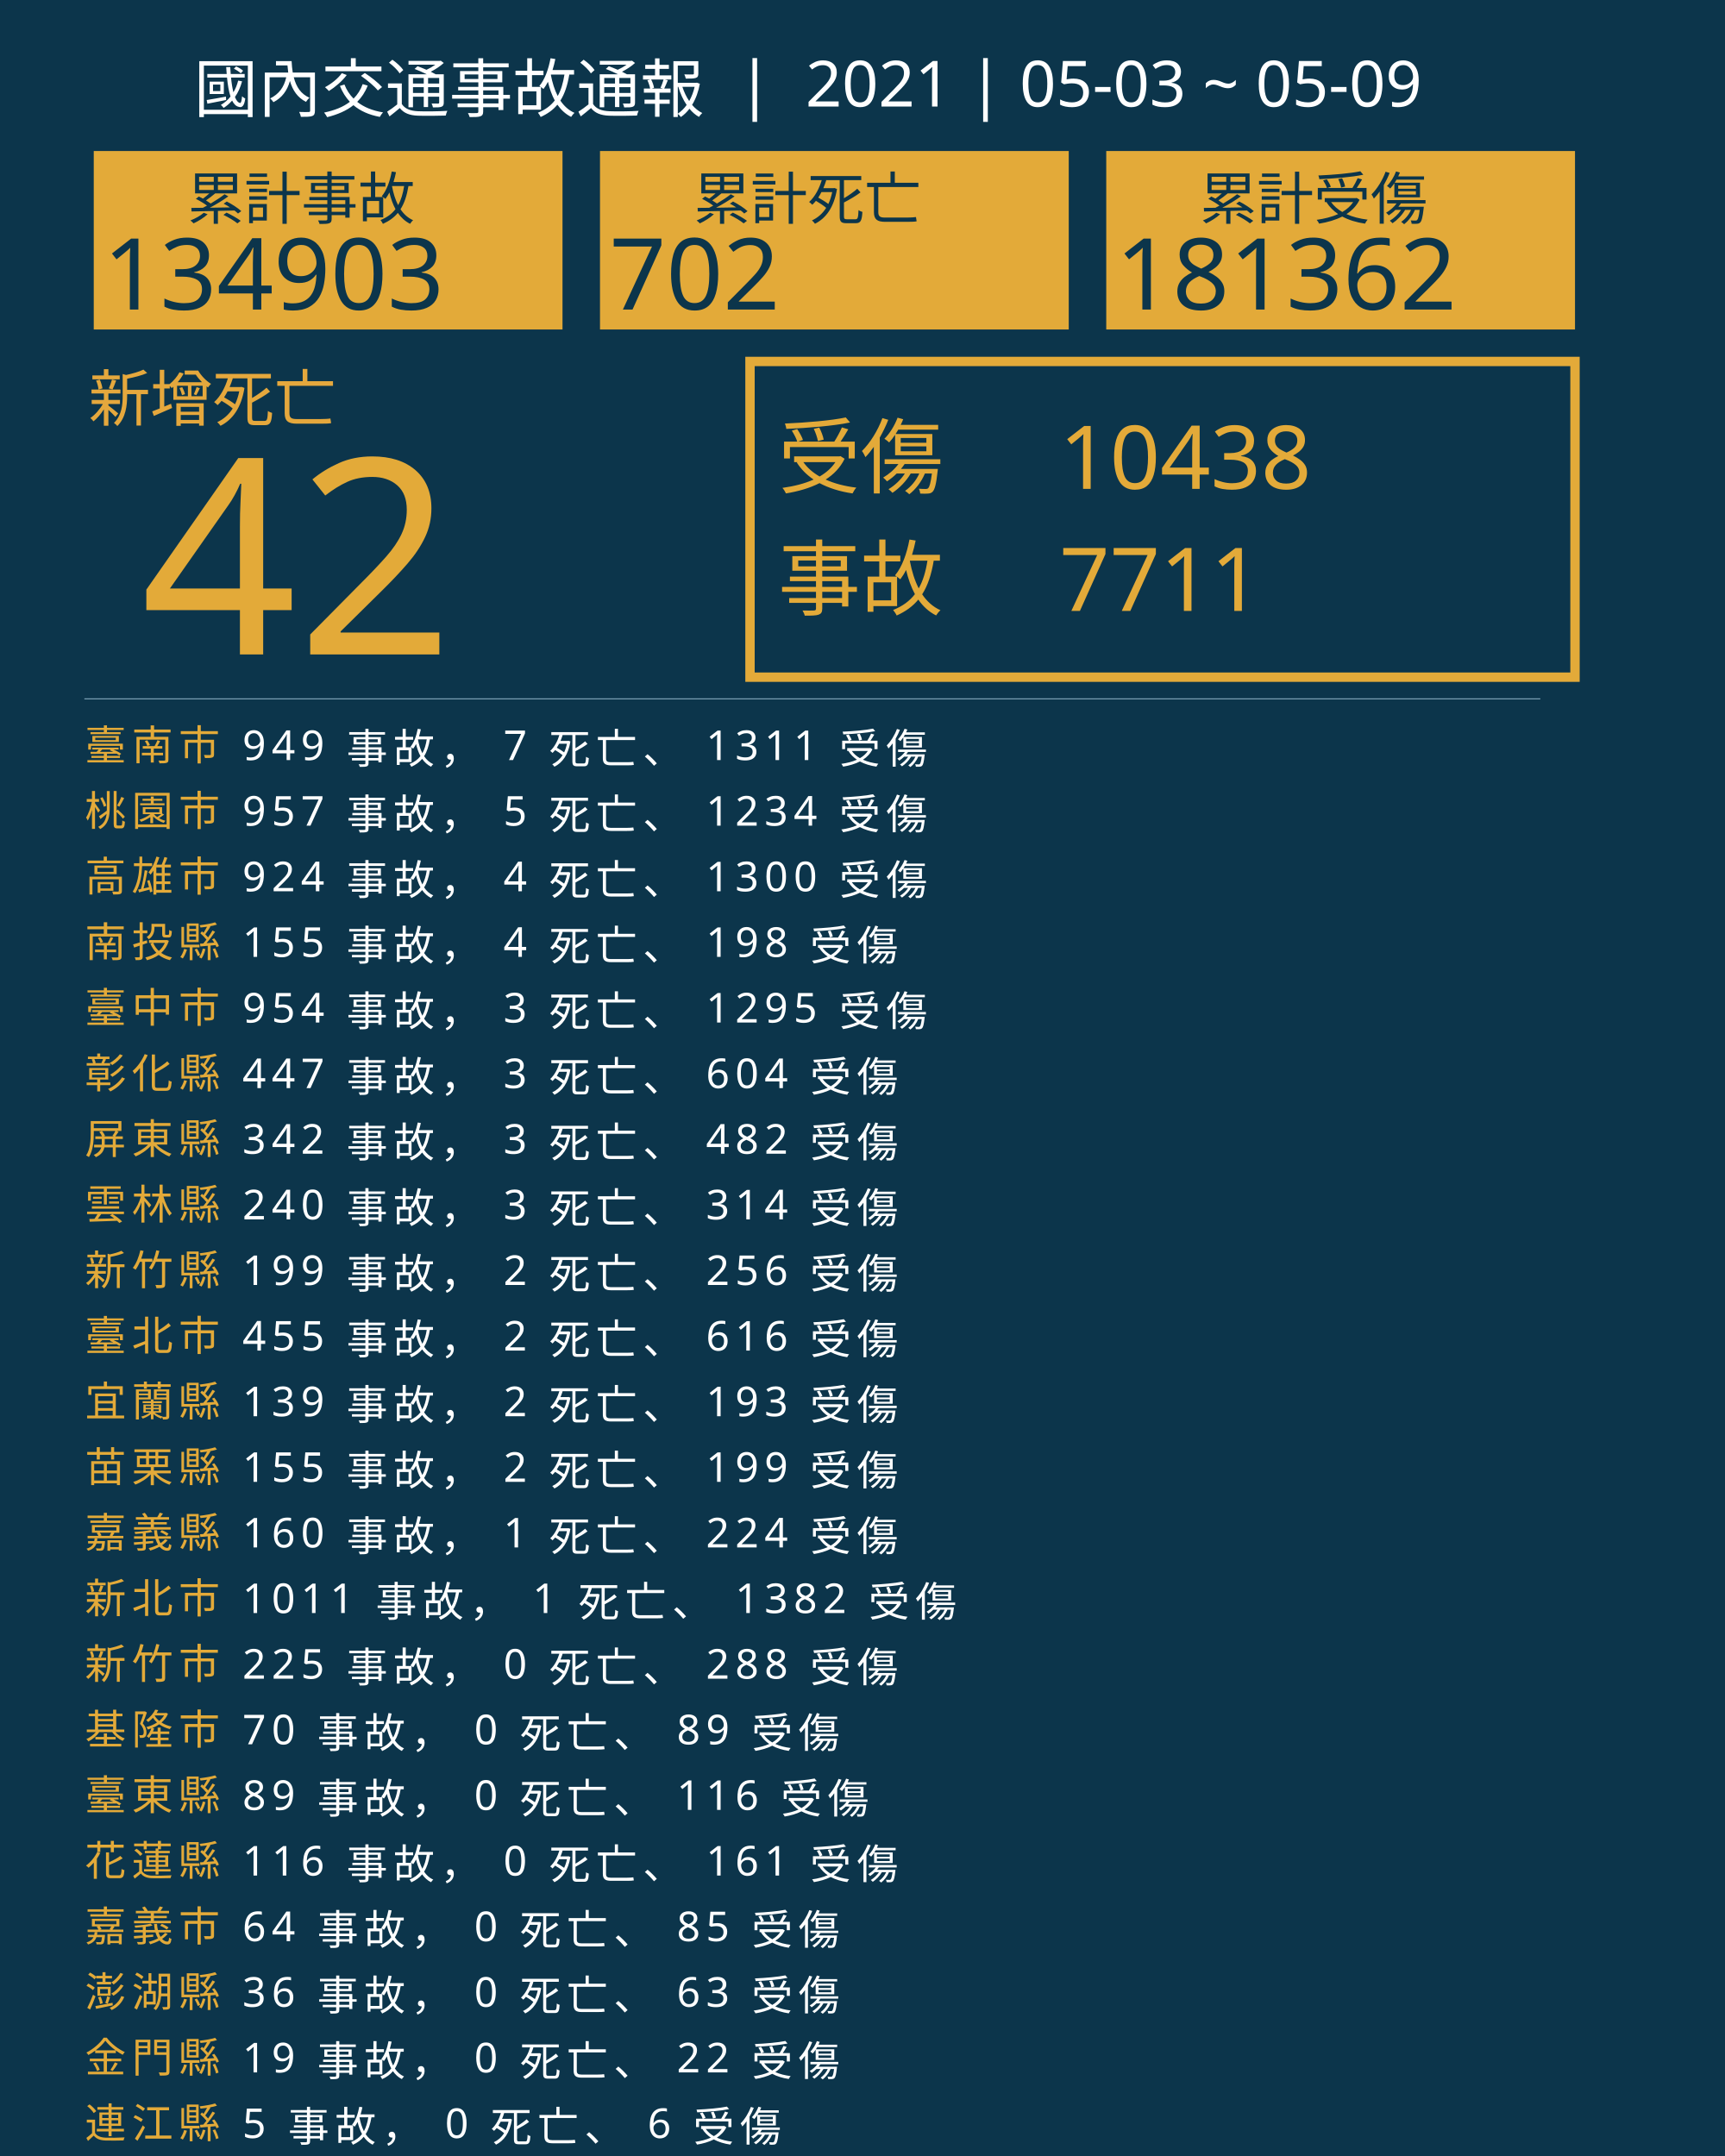
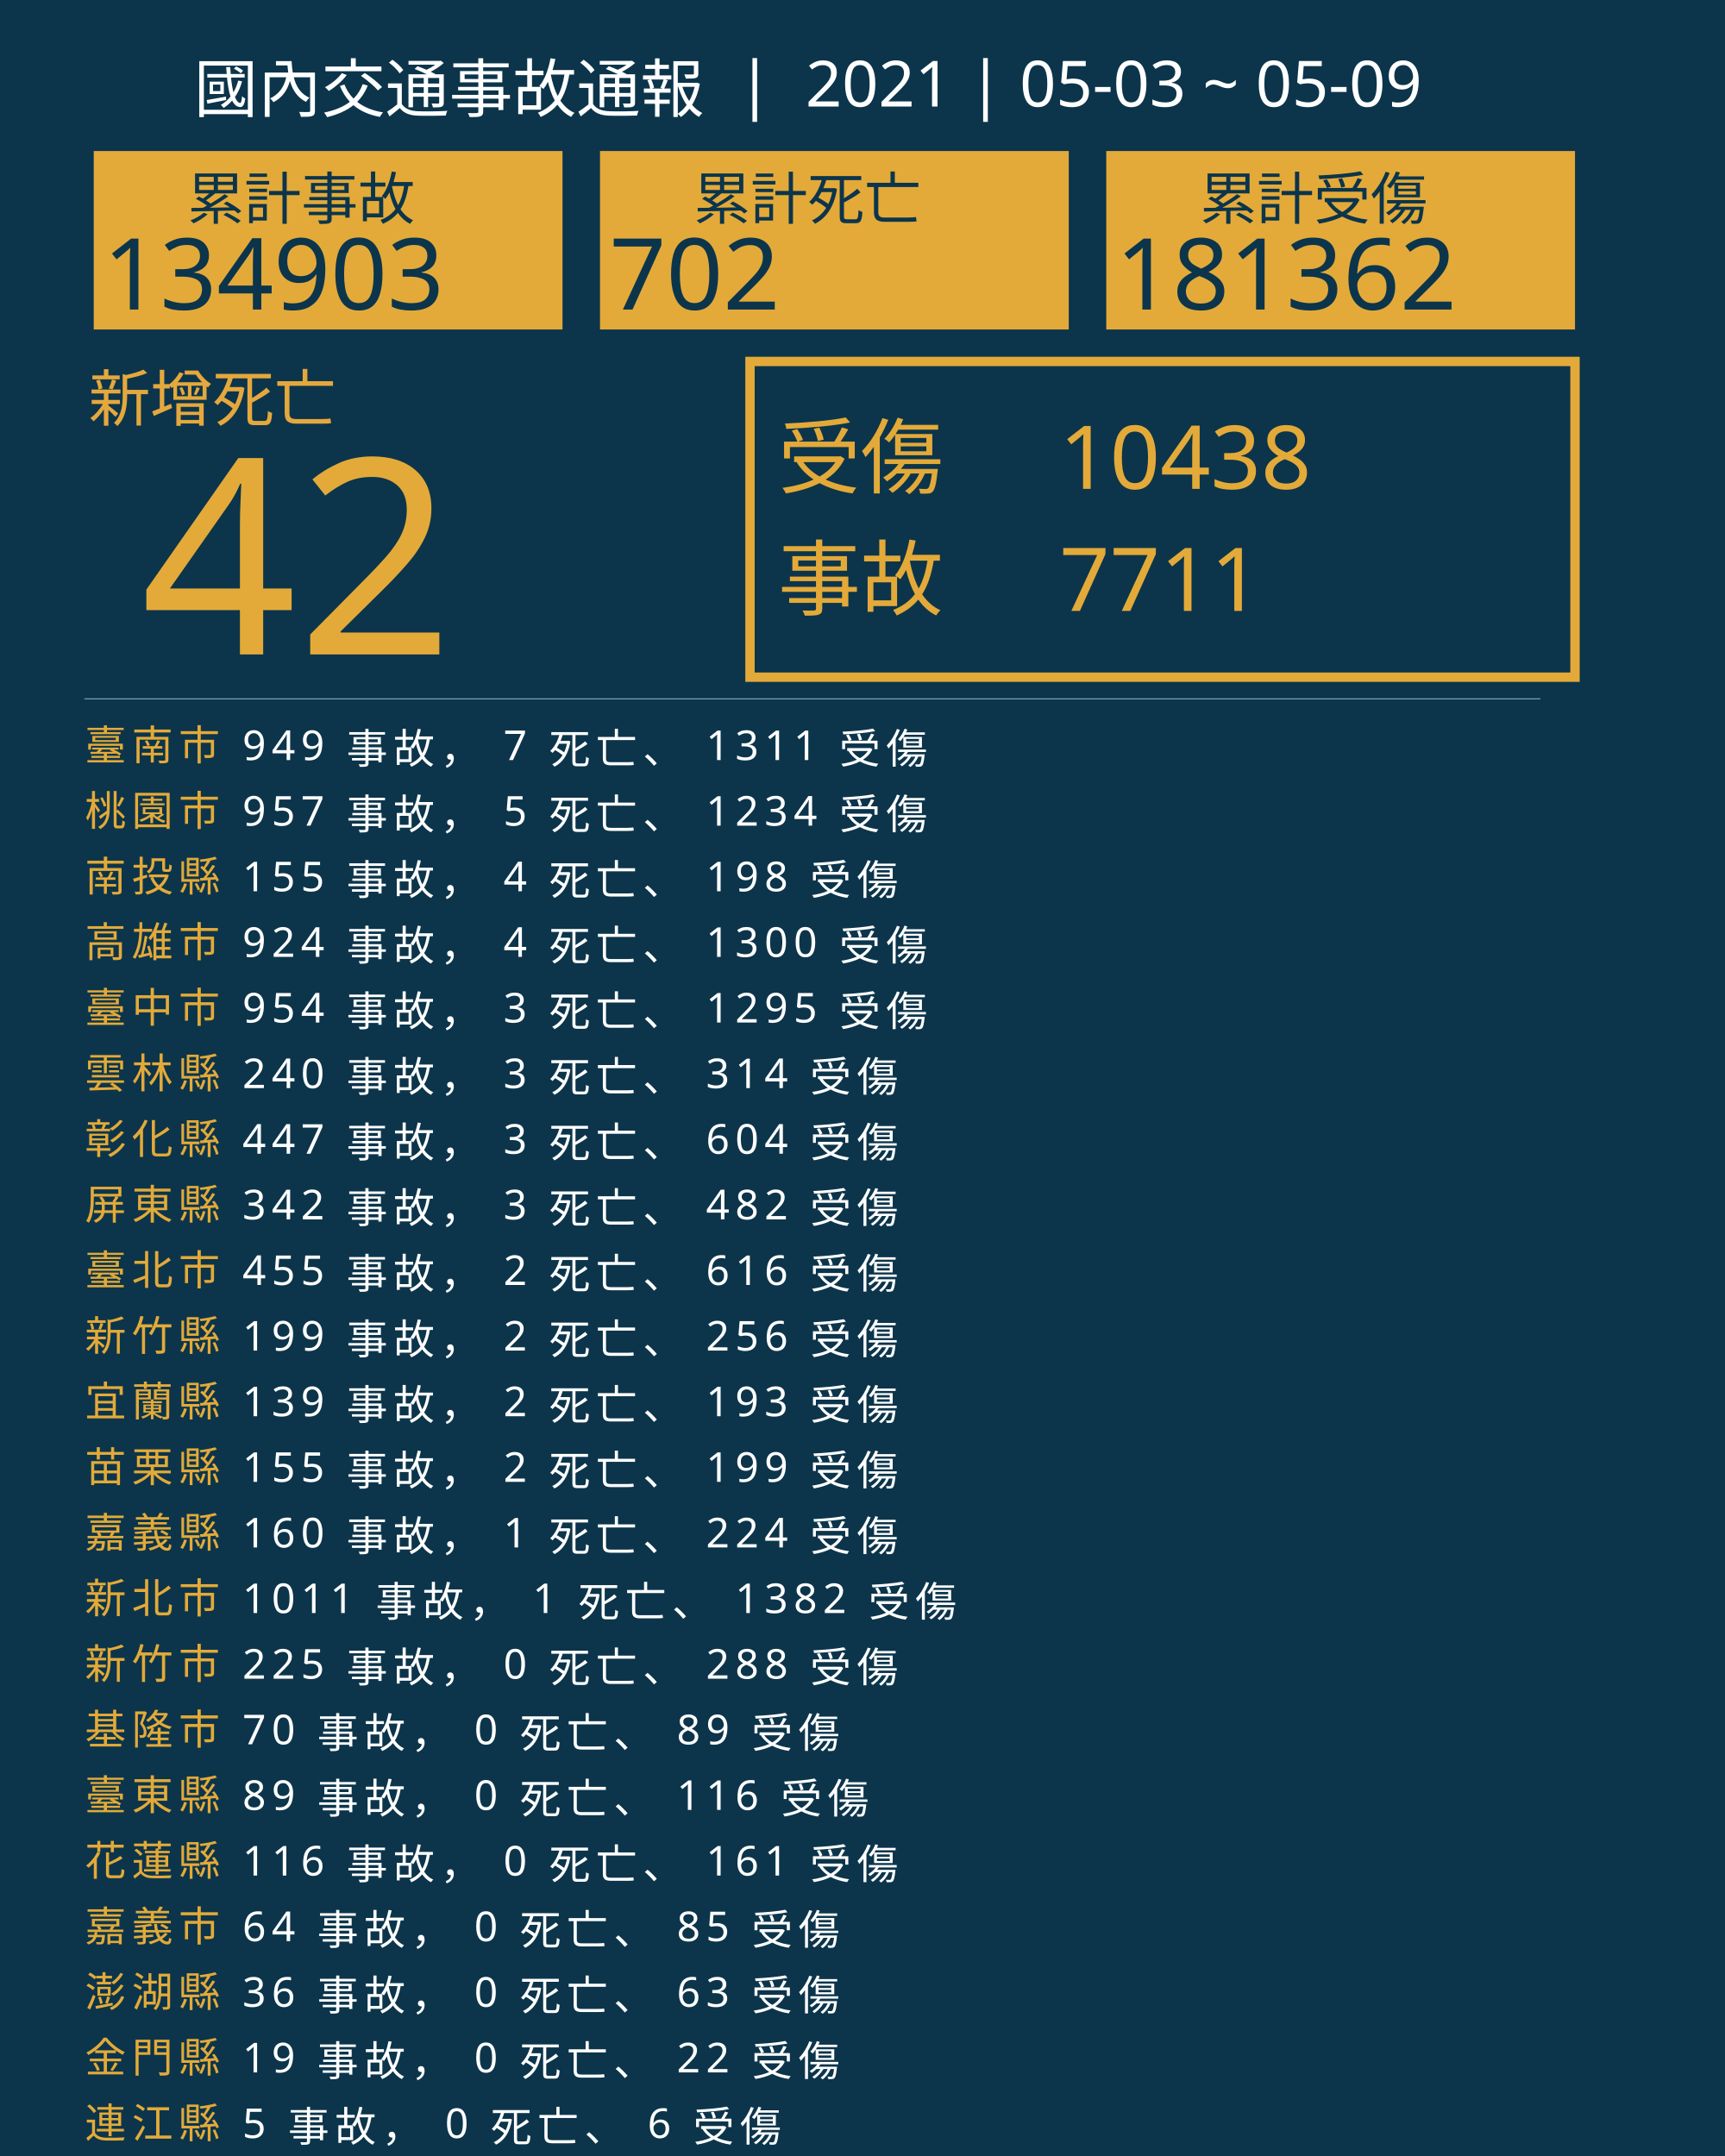
<svg xmlns="http://www.w3.org/2000/svg" version="1.1" id="圖層_1" x="0px" y="0px" viewBox="0 0 1840 2300" style="enable-background:new 0 0 1840 2300;" xml:space="preserve">
  <style type="text/css">
	.st0{fill:#0C354B;}
	.st1{fill:#E5A83D;}
	.st2{font-family:'NotoSansCJKtc-Bold-B5pc-H';}
	.st3{font-size:66px;}
	.st4{fill:#E3AA39;}
	.st5{font-family:'Arial-BoldMT';}
	.st6{font-size:291.776px;}
	.st7{fill:none;stroke:#E3AA39;stroke-miterlimit:10;stroke-width:10;}
	.st8{font-family:'NotoSansCJKtc-Light-B5pc-H';}
	.st9{font-size:88px;}
	.st10{font-family:'NotoSansCJKtc-Medium-B5pc-H';}
	.st11{font-size:94px;}
	.st12{fill:none;stroke:#8AAFC1;stroke-miterlimit:10;}
	.st13{font-size:60.649px;}
	.st14{font-size:106px;}
	.st15{fill:none;}
	.st16{font-size:44px;}
	.st17{letter-spacing:6;}
	.st18{fill:#FFFFFF;}
	.st19{letter-spacing:1;}
	.st20{font-size:68px;}
</style>
  <rect class="st0" width="1840" height="2300" />
  <text transform="matrix(1 0 0 1 94.5001 449.017)" class="st1 st2 st3">新增死亡</text>
  <g>
    <text transform="matrix(1 0 0 1 150 698.1412)" class="st4 st5 st6">42</text>
  </g>
  <g>
    <rect x="800" y="385.6" class="st7" width="880" height="336.8" />
    <g>
      <text transform="matrix(1 0 0 1 830 519.593)" class="st4 st8 st9">受傷</text>
      <text transform="matrix(1 0 0 1 1130 521.5084)" class="st4 st10 st11">10438</text>
      <text transform="matrix(1 0 0 1 1130 651.7274)" class="st4 st10 st11">7711</text>
      <text transform="matrix(1 0 0 1 830 649.4965)" class="st4 st8 st9">事故</text>
    </g>
  </g>
  <line class="st12" x1="90" y1="745.5" x2="1643" y2="745.5" />
  <g>
    <g>
      <rect x="100" y="161.1" class="st4" width="500" height="190.4" />
      <g>
        <text transform="matrix(1 0 0 1 200 233.9079)" class="st0 st10 st13">累計事故</text>
        <g>
          <text transform="matrix(1 0 0 1 110 330.2121)" class="st0 st5 st14">134903</text>
        </g>
      </g>
    </g>
    <g>
      <rect x="640" y="161.1" class="st4" width="500" height="190.4" />
      <g>
        <text transform="matrix(1 0 0 1 740 233.908)" class="st0 st10 st13">累計死亡</text>
        <g>
          <text transform="matrix(1 0 0 1 650 330.2122)" class="st0 st5 st14">702</text>
        </g>
      </g>
    </g>
    <g>
      <rect x="1180" y="161.1" class="st4" width="500" height="190.4" />
      <g>
        <text transform="matrix(1 0 0 1 1280 233.908)" class="st0 st10 st13">累計受傷</text>
        <g>
          <text transform="matrix(1 0 0 1 1190 330.2122)" class="st0 st5 st14">181362</text>
        </g>
      </g>
    </g>
  </g>
  <rect x="90.6" y="772.1" class="st15" width="1141.8" height="314.8" />
  <text transform="matrix(1 0 0 1 90.5591 810.7965)">
    <tspan x="0" y="0" class="st4 st10 st16 st17">臺南市</tspan>
    <tspan x="150.6" y="0" class="st18 st10 st16 st17"> 949 事故， 7 死亡、 1311 受傷</tspan>
    <tspan x="0" y="70" class="st4 st10 st16 st17">桃園市</tspan>
    <tspan x="150.6" y="70" class="st18 st10 st16 st17"> 957 事故， 5 死亡、 1234 受傷</tspan>
-     <tspan x="0" y="140" class="st4 st10 st16 st17">高雄市</tspan>
-     <tspan x="150.6" y="140" class="st18 st10 st16 st17"> 924 事故， 4 死亡、 1300 受傷</tspan>
-     <tspan x="0" y="210" class="st4 st10 st16 st17">南投縣</tspan>
-     <tspan x="150.6" y="210" class="st18 st10 st16 st17"> 155 事故， 4 死亡、 198 受傷</tspan>
+     <tspan x="0" y="140" class="st4 st10 st16 st17">南投縣</tspan>
+     <tspan x="150.6" y="140" class="st18 st10 st16 st17"> 155 事故， 4 死亡、 198 受傷</tspan>
+     <tspan x="0" y="210" class="st4 st10 st16 st17">高雄市</tspan>
+     <tspan x="150.6" y="210" class="st18 st10 st16 st17"> 924 事故， 4 死亡、 1300 受傷</tspan>
    <tspan x="0" y="280" class="st4 st10 st16 st17">臺中市</tspan>
    <tspan x="150.6" y="280" class="st18 st10 st16 st17"> 954 事故， 3 死亡、 1295 受傷</tspan>
-     <tspan x="0" y="350" class="st4 st10 st16 st17">彰化縣</tspan>
-     <tspan x="150.6" y="350" class="st18 st10 st16 st17"> 447 事故， 3 死亡、 604 受傷</tspan>
-     <tspan x="0" y="420" class="st4 st10 st16 st17">屏東縣</tspan>
-     <tspan x="150.6" y="420" class="st18 st10 st16 st17"> 342 事故， 3 死亡、 482 受傷</tspan>
-     <tspan x="0" y="490" class="st4 st10 st16 st17">雲林縣</tspan>
-     <tspan x="150.6" y="490" class="st18 st10 st16 st17"> 240 事故， 3 死亡、 314 受傷</tspan>
-     <tspan x="0" y="560" class="st4 st10 st16 st17">新竹縣</tspan>
-     <tspan x="150.6" y="560" class="st18 st10 st16 st17"> 199 事故， 2 死亡、 256 受傷</tspan>
-     <tspan x="0" y="630" class="st4 st10 st16 st17">臺北市</tspan>
-     <tspan x="150.6" y="630" class="st18 st10 st16 st17"> 455 事故， 2 死亡、 616 受傷</tspan>
+     <tspan x="0" y="350" class="st4 st10 st16 st17">雲林縣</tspan>
+     <tspan x="150.6" y="350" class="st18 st10 st16 st17"> 240 事故， 3 死亡、 314 受傷</tspan>
+     <tspan x="0" y="420" class="st4 st10 st16 st17">彰化縣</tspan>
+     <tspan x="150.6" y="420" class="st18 st10 st16 st17"> 447 事故， 3 死亡、 604 受傷</tspan>
+     <tspan x="0" y="490" class="st4 st10 st16 st17">屏東縣</tspan>
+     <tspan x="150.6" y="490" class="st18 st10 st16 st17"> 342 事故， 3 死亡、 482 受傷</tspan>
+     <tspan x="0" y="560" class="st4 st10 st16 st17">臺北市</tspan>
+     <tspan x="150.6" y="560" class="st18 st10 st16 st17"> 455 事故， 2 死亡、 616 受傷</tspan>
+     <tspan x="0" y="630" class="st4 st10 st16 st17">新竹縣</tspan>
+     <tspan x="150.6" y="630" class="st18 st10 st16 st17"> 199 事故， 2 死亡、 256 受傷</tspan>
    <tspan x="0" y="700" class="st4 st10 st16 st17">宜蘭縣</tspan>
    <tspan x="150.6" y="700" class="st18 st10 st16 st17"> 139 事故， 2 死亡、 193 受傷</tspan>
    <tspan x="0" y="770" class="st4 st10 st16 st17">苗栗縣</tspan>
    <tspan x="150.6" y="770" class="st18 st10 st16 st17"> 155 事故， 2 死亡、 199 受傷</tspan>
    <tspan x="0" y="840" class="st4 st10 st16 st17">嘉義縣</tspan>
    <tspan x="150.6" y="840" class="st18 st10 st16 st17"> 160 事故， 1 死亡、 224 受傷</tspan>
    <tspan x="0" y="910" class="st4 st10 st16 st17">新北市</tspan>
    <tspan x="150.6" y="910" class="st18 st10 st16 st17"> 1011 事故， 1 死亡、 1382 受傷</tspan>
    <tspan x="0" y="980" class="st4 st10 st16 st17">新竹市</tspan>
    <tspan x="150.6" y="980" class="st18 st10 st16 st17"> 225 事故， 0 死亡、 288 受傷</tspan>
    <tspan x="0" y="1050" class="st4 st10 st16 st17">基隆市</tspan>
    <tspan x="150.6" y="1050" class="st18 st10 st16 st17"> 70 事故， 0 死亡、 89 受傷</tspan>
    <tspan x="0" y="1120" class="st4 st10 st16 st17">臺東縣</tspan>
    <tspan x="150.6" y="1120" class="st18 st10 st16 st17"> 89 事故， 0 死亡、 116 受傷</tspan>
    <tspan x="0" y="1190" class="st4 st10 st16 st17">花蓮縣</tspan>
    <tspan x="150.6" y="1190" class="st18 st10 st16 st17"> 116 事故， 0 死亡、 161 受傷</tspan>
    <tspan x="0" y="1260" class="st4 st10 st16 st17">嘉義市</tspan>
    <tspan x="150.6" y="1260" class="st18 st10 st16 st17"> 64 事故， 0 死亡、 85 受傷</tspan>
    <tspan x="0" y="1330" class="st4 st10 st16 st17">澎湖縣</tspan>
    <tspan x="150.6" y="1330" class="st18 st10 st16 st17"> 36 事故， 0 死亡、 63 受傷</tspan>
    <tspan x="0" y="1400" class="st4 st10 st16 st17">金門縣</tspan>
    <tspan x="150.6" y="1400" class="st18 st10 st16 st17"> 19 事故， 0 死亡、 22 受傷</tspan>
    <tspan x="0" y="1470" class="st4 st10 st16 st17">連江縣</tspan>
    <tspan x="150.6" y="1470" class="st18 st10 st16 st17"> 5 事故， 0 死亡、 6 受傷</tspan>
  </text>
  <text transform="matrix(1 0 0 1 207 119.2712)" class="st18 st8 st20">國內交通事故通報  |  2021 | 05-03 ~ 05-09</text>
</svg>
